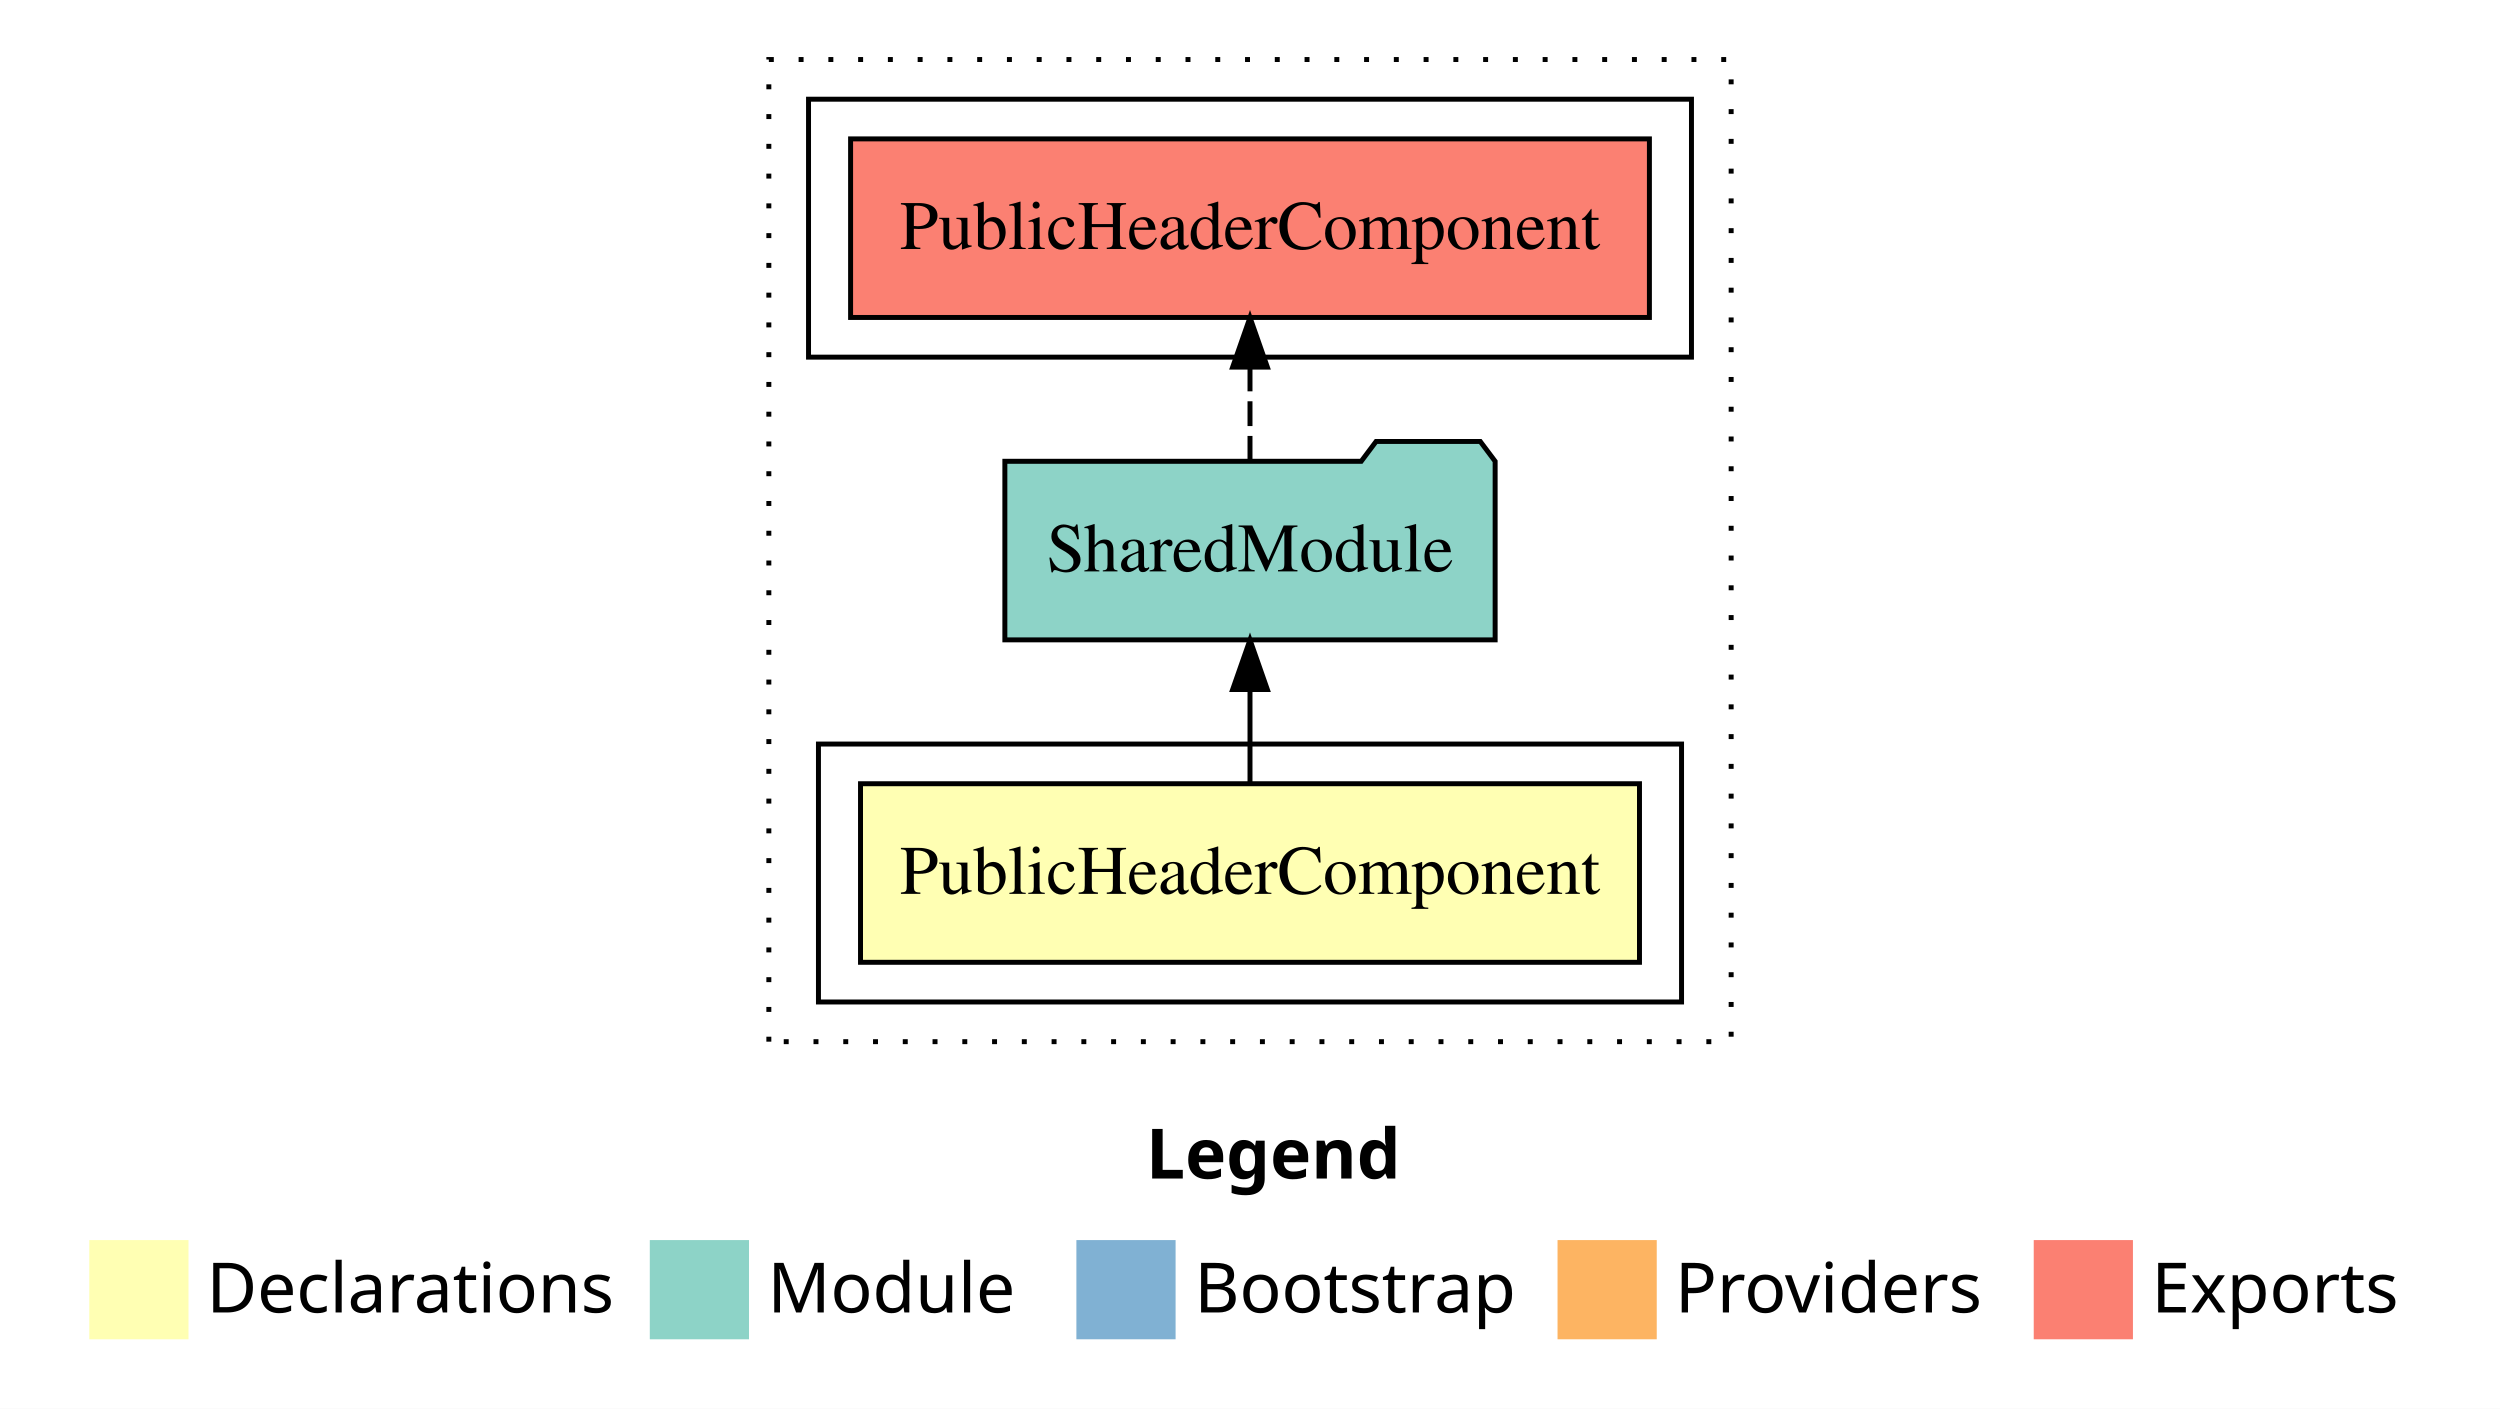
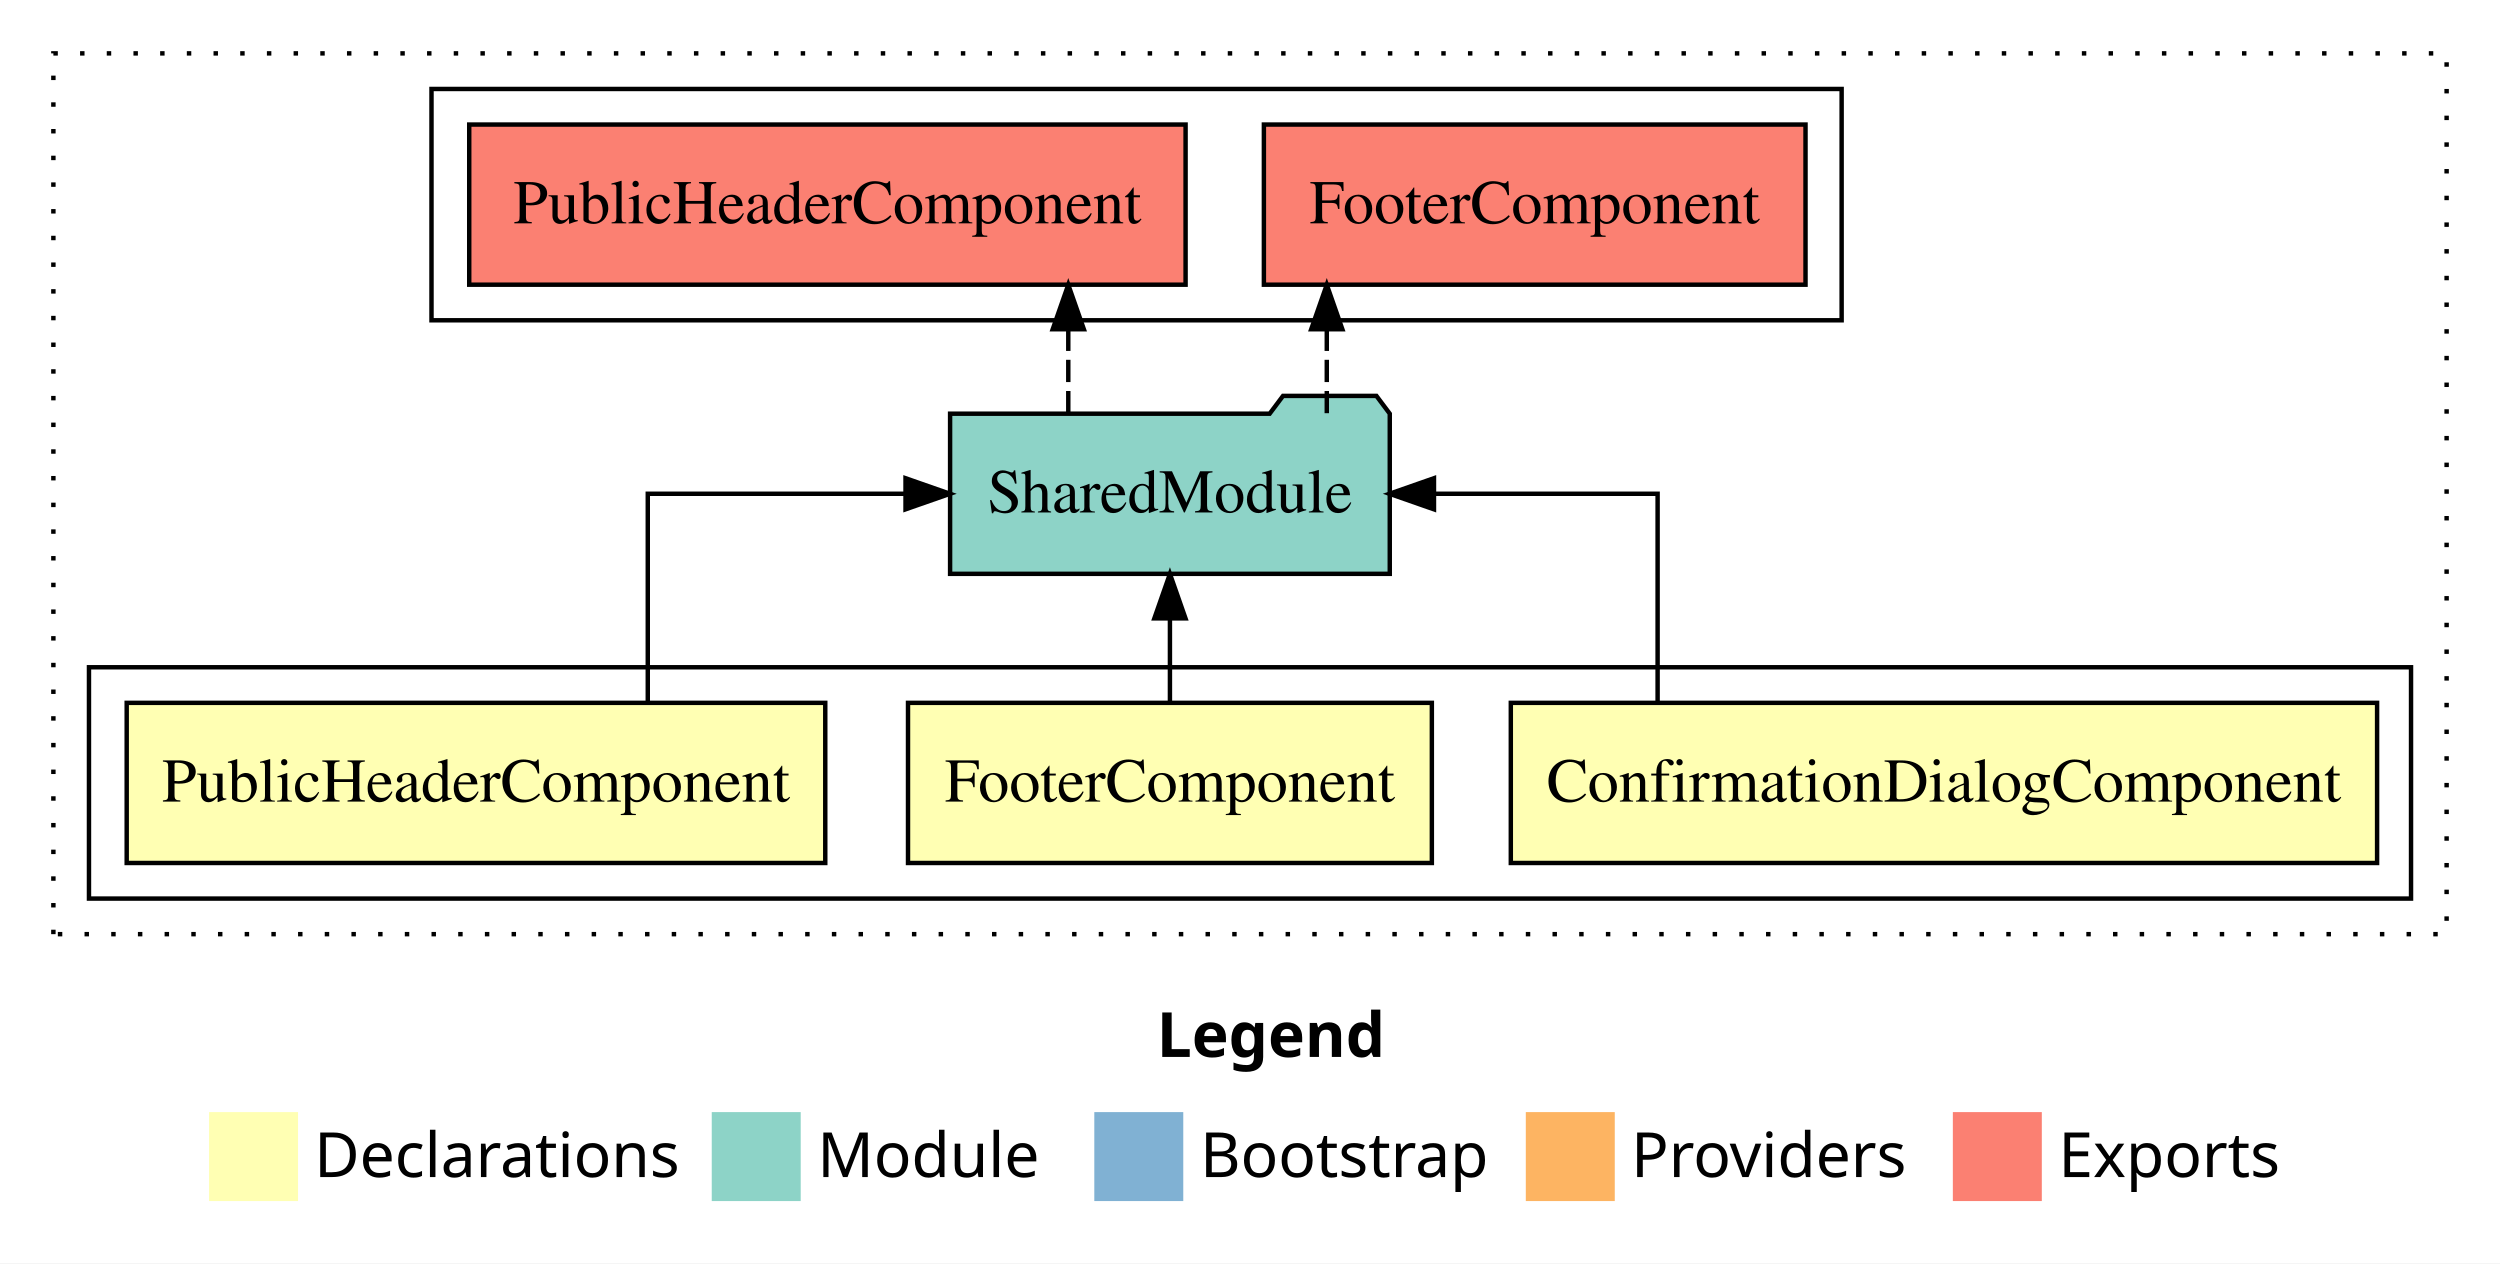
- <svg xmlns="http://www.w3.org/2000/svg" width="504pt" height="284pt" viewBox="0.00 0.00 504.00 284.00">
+ <svg xmlns="http://www.w3.org/2000/svg" width="562pt" height="284pt" viewBox="0.00 0.00 562.00 284.00">
  <g id="graph0" class="graph" transform="scale(1 1) rotate(0) translate(4 280)">
-     <polygon fill="white" stroke="transparent" points="-4,4 -4,-280 500,-280 500,4 -4,4" />
-     <text text-anchor="start" x="227.01" y="-42.4" font-family="sans-serif" font-weight="bold" font-size="14.00">Legend</text>
-     <polygon fill="#ffffb3" stroke="transparent" points="14,-10 14,-30 34,-30 34,-10 14,-10" />
-     <text text-anchor="start" x="37.63" y="-15.4" font-family="sans-serif" font-size="14.00">  Declarations</text>
-     <polygon fill="#8dd3c7" stroke="transparent" points="127,-10 127,-30 147,-30 147,-10 127,-10" />
-     <text text-anchor="start" x="150.73" y="-15.4" font-family="sans-serif" font-size="14.00">  Module</text>
-     <polygon fill="#80b1d3" stroke="transparent" points="213,-10 213,-30 233,-30 233,-10 213,-10" />
-     <text text-anchor="start" x="236.78" y="-15.4" font-family="sans-serif" font-size="14.00">  Bootstrap</text>
-     <polygon fill="#fdb462" stroke="transparent" points="310,-10 310,-30 330,-30 330,-10 310,-10" />
-     <text text-anchor="start" x="333.67" y="-15.4" font-family="sans-serif" font-size="14.00">  Providers</text>
-     <polygon fill="#fb8072" stroke="transparent" points="406,-10 406,-30 426,-30 426,-10 406,-10" />
-     <text text-anchor="start" x="429.73" y="-15.4" font-family="sans-serif" font-size="14.00">  Exports</text>
+     <polygon fill="white" stroke="transparent" points="-4,4 -4,-280 558,-280 558,4 -4,4" />
+     <text text-anchor="start" x="256.01" y="-42.4" font-family="sans-serif" font-weight="bold" font-size="14.00">Legend</text>
+     <polygon fill="#ffffb3" stroke="transparent" points="43,-10 43,-30 63,-30 63,-10 43,-10" />
+     <text text-anchor="start" x="66.63" y="-15.4" font-family="sans-serif" font-size="14.00">  Declarations</text>
+     <polygon fill="#8dd3c7" stroke="transparent" points="156,-10 156,-30 176,-30 176,-10 156,-10" />
+     <text text-anchor="start" x="179.73" y="-15.4" font-family="sans-serif" font-size="14.00">  Module</text>
+     <polygon fill="#80b1d3" stroke="transparent" points="242,-10 242,-30 262,-30 262,-10 242,-10" />
+     <text text-anchor="start" x="265.78" y="-15.4" font-family="sans-serif" font-size="14.00">  Bootstrap</text>
+     <polygon fill="#fdb462" stroke="transparent" points="339,-10 339,-30 359,-30 359,-10 339,-10" />
+     <text text-anchor="start" x="362.67" y="-15.4" font-family="sans-serif" font-size="14.00">  Providers</text>
+     <polygon fill="#fb8072" stroke="transparent" points="435,-10 435,-30 455,-30 455,-10 435,-10" />
+     <text text-anchor="start" x="458.73" y="-15.4" font-family="sans-serif" font-size="14.00">  Exports</text>
    <g id="clust1" class="cluster">
-       <polygon fill="none" stroke="black" stroke-dasharray="1,5" points="151,-70 151,-268 345,-268 345,-70 151,-70" />
+       <polygon fill="none" stroke="black" stroke-dasharray="1,5" points="8,-70 8,-268 546,-268 546,-70 8,-70" />
    </g>
-     <g id="clust5" class="cluster">
-       <polygon fill="none" stroke="black" points="159,-208 159,-260 337,-260 337,-208 159,-208" />
+     <g id="clust7" class="cluster">
+       <polygon fill="none" stroke="black" points="93,-208 93,-260 410,-260 410,-208 93,-208" />
    </g>
    <g id="clust2" class="cluster">
-       <polygon fill="none" stroke="black" points="161,-78 161,-130 335,-130 335,-78 161,-78" />
+       <polygon fill="none" stroke="black" points="16,-78 16,-130 538,-130 538,-78 16,-78" />
    </g>
    <g id="node1" class="node">
-       <polygon fill="#ffffb3" stroke="black" points="326.52,-122 169.48,-122 169.48,-86 326.52,-86 326.52,-122" />
-       <text text-anchor="middle" x="248" y="-99.8" font-family="Times,serif" font-size="14.00">PublicHeaderComponent</text>
+       <polygon fill="#ffffb3" stroke="black" points="530.37,-122 335.63,-122 335.63,-86 530.37,-86 530.37,-122" />
+       <text text-anchor="middle" x="433" y="-99.8" font-family="Times,serif" font-size="14.00">ConfirmationDialogComponent</text>
+     </g>
+     <g id="node4" class="node">
+       <polygon fill="#8dd3c7" stroke="black" points="308.42,-187 305.42,-191 284.42,-191 281.42,-187 209.58,-187 209.58,-151 308.42,-151 308.42,-187" />
+       <text text-anchor="middle" x="259" y="-164.8" font-family="Times,serif" font-size="14.00">SharedModule</text>
+     </g>
+     <g id="edge1" class="edge">
+       <path fill="none" stroke="black" d="M368.63,-122.11C368.63,-141.34 368.63,-169 368.63,-169 368.63,-169 318.36,-169 318.36,-169" />
+       <polygon fill="black" stroke="black" points="318.36,-165.5 308.36,-169 318.36,-172.5 318.36,-165.5" />
    </g>
    <g id="node2" class="node">
-       <polygon fill="#8dd3c7" stroke="black" points="297.42,-187 294.42,-191 273.42,-191 270.42,-187 198.58,-187 198.58,-151 297.42,-151 297.42,-187" />
-       <text text-anchor="middle" x="248" y="-164.8" font-family="Times,serif" font-size="14.00">SharedModule</text>
+       <polygon fill="#ffffb3" stroke="black" points="317.88,-122 200.12,-122 200.12,-86 317.88,-86 317.88,-122" />
+       <text text-anchor="middle" x="259" y="-99.8" font-family="Times,serif" font-size="14.00">FooterComponent</text>
    </g>
-     <g id="edge1" class="edge">
-       <path fill="none" stroke="black" d="M248,-122.11C248,-122.11 248,-140.99 248,-140.99" />
-       <polygon fill="black" stroke="black" points="244.5,-140.99 248,-150.99 251.5,-140.99 244.5,-140.99" />
+     <g id="edge2" class="edge">
+       <path fill="none" stroke="black" d="M259,-122.11C259,-122.11 259,-140.99 259,-140.99" />
+       <polygon fill="black" stroke="black" points="255.5,-140.99 259,-150.99 262.5,-140.99 255.5,-140.99" />
    </g>
    <g id="node3" class="node">
-       <polygon fill="#fb8072" stroke="black" points="328.52,-252 167.48,-252 167.48,-216 328.52,-216 328.52,-252" />
-       <text text-anchor="middle" x="248" y="-229.8" font-family="Times,serif" font-size="14.00">PublicHeaderComponent </text>
+       <polygon fill="#ffffb3" stroke="black" points="181.52,-122 24.48,-122 24.48,-86 181.52,-86 181.52,-122" />
+       <text text-anchor="middle" x="103" y="-99.8" font-family="Times,serif" font-size="14.00">PublicHeaderComponent</text>
    </g>
-     <g id="edge2" class="edge">
-       <path fill="none" stroke="black" stroke-dasharray="5,2" d="M248,-187.11C248,-187.11 248,-205.99 248,-205.99" />
-       <polygon fill="black" stroke="black" points="244.5,-205.99 248,-215.99 251.5,-205.99 244.5,-205.99" />
+     <g id="edge3" class="edge">
+       <path fill="none" stroke="black" d="M141.62,-122.11C141.62,-141.34 141.62,-169 141.62,-169 141.62,-169 199.56,-169 199.56,-169" />
+       <polygon fill="black" stroke="black" points="199.56,-172.5 209.56,-169 199.56,-165.5 199.56,-172.5" />
+     </g>
+     <g id="node5" class="node">
+       <polygon fill="#fb8072" stroke="black" points="401.88,-252 280.12,-252 280.12,-216 401.88,-216 401.88,-252" />
+       <text text-anchor="middle" x="341" y="-229.8" font-family="Times,serif" font-size="14.00">FooterComponent </text>
+     </g>
+     <g id="edge4" class="edge">
+       <path fill="none" stroke="black" stroke-dasharray="5,2" d="M294.26,-187.11C294.26,-187.11 294.26,-205.99 294.26,-205.99" />
+       <polygon fill="black" stroke="black" points="290.76,-205.99 294.26,-215.99 297.76,-205.99 290.76,-205.99" />
+     </g>
+     <g id="node6" class="node">
+       <polygon fill="#fb8072" stroke="black" points="262.52,-252 101.48,-252 101.48,-216 262.52,-216 262.52,-252" />
+       <text text-anchor="middle" x="182" y="-229.8" font-family="Times,serif" font-size="14.00">PublicHeaderComponent </text>
+     </g>
+     <g id="edge5" class="edge">
+       <path fill="none" stroke="black" stroke-dasharray="5,2" d="M236.15,-187.11C236.15,-187.11 236.15,-205.99 236.15,-205.99" />
+       <polygon fill="black" stroke="black" points="232.65,-205.99 236.15,-215.99 239.65,-205.99 232.65,-205.99" />
    </g>
  </g>
</svg>
